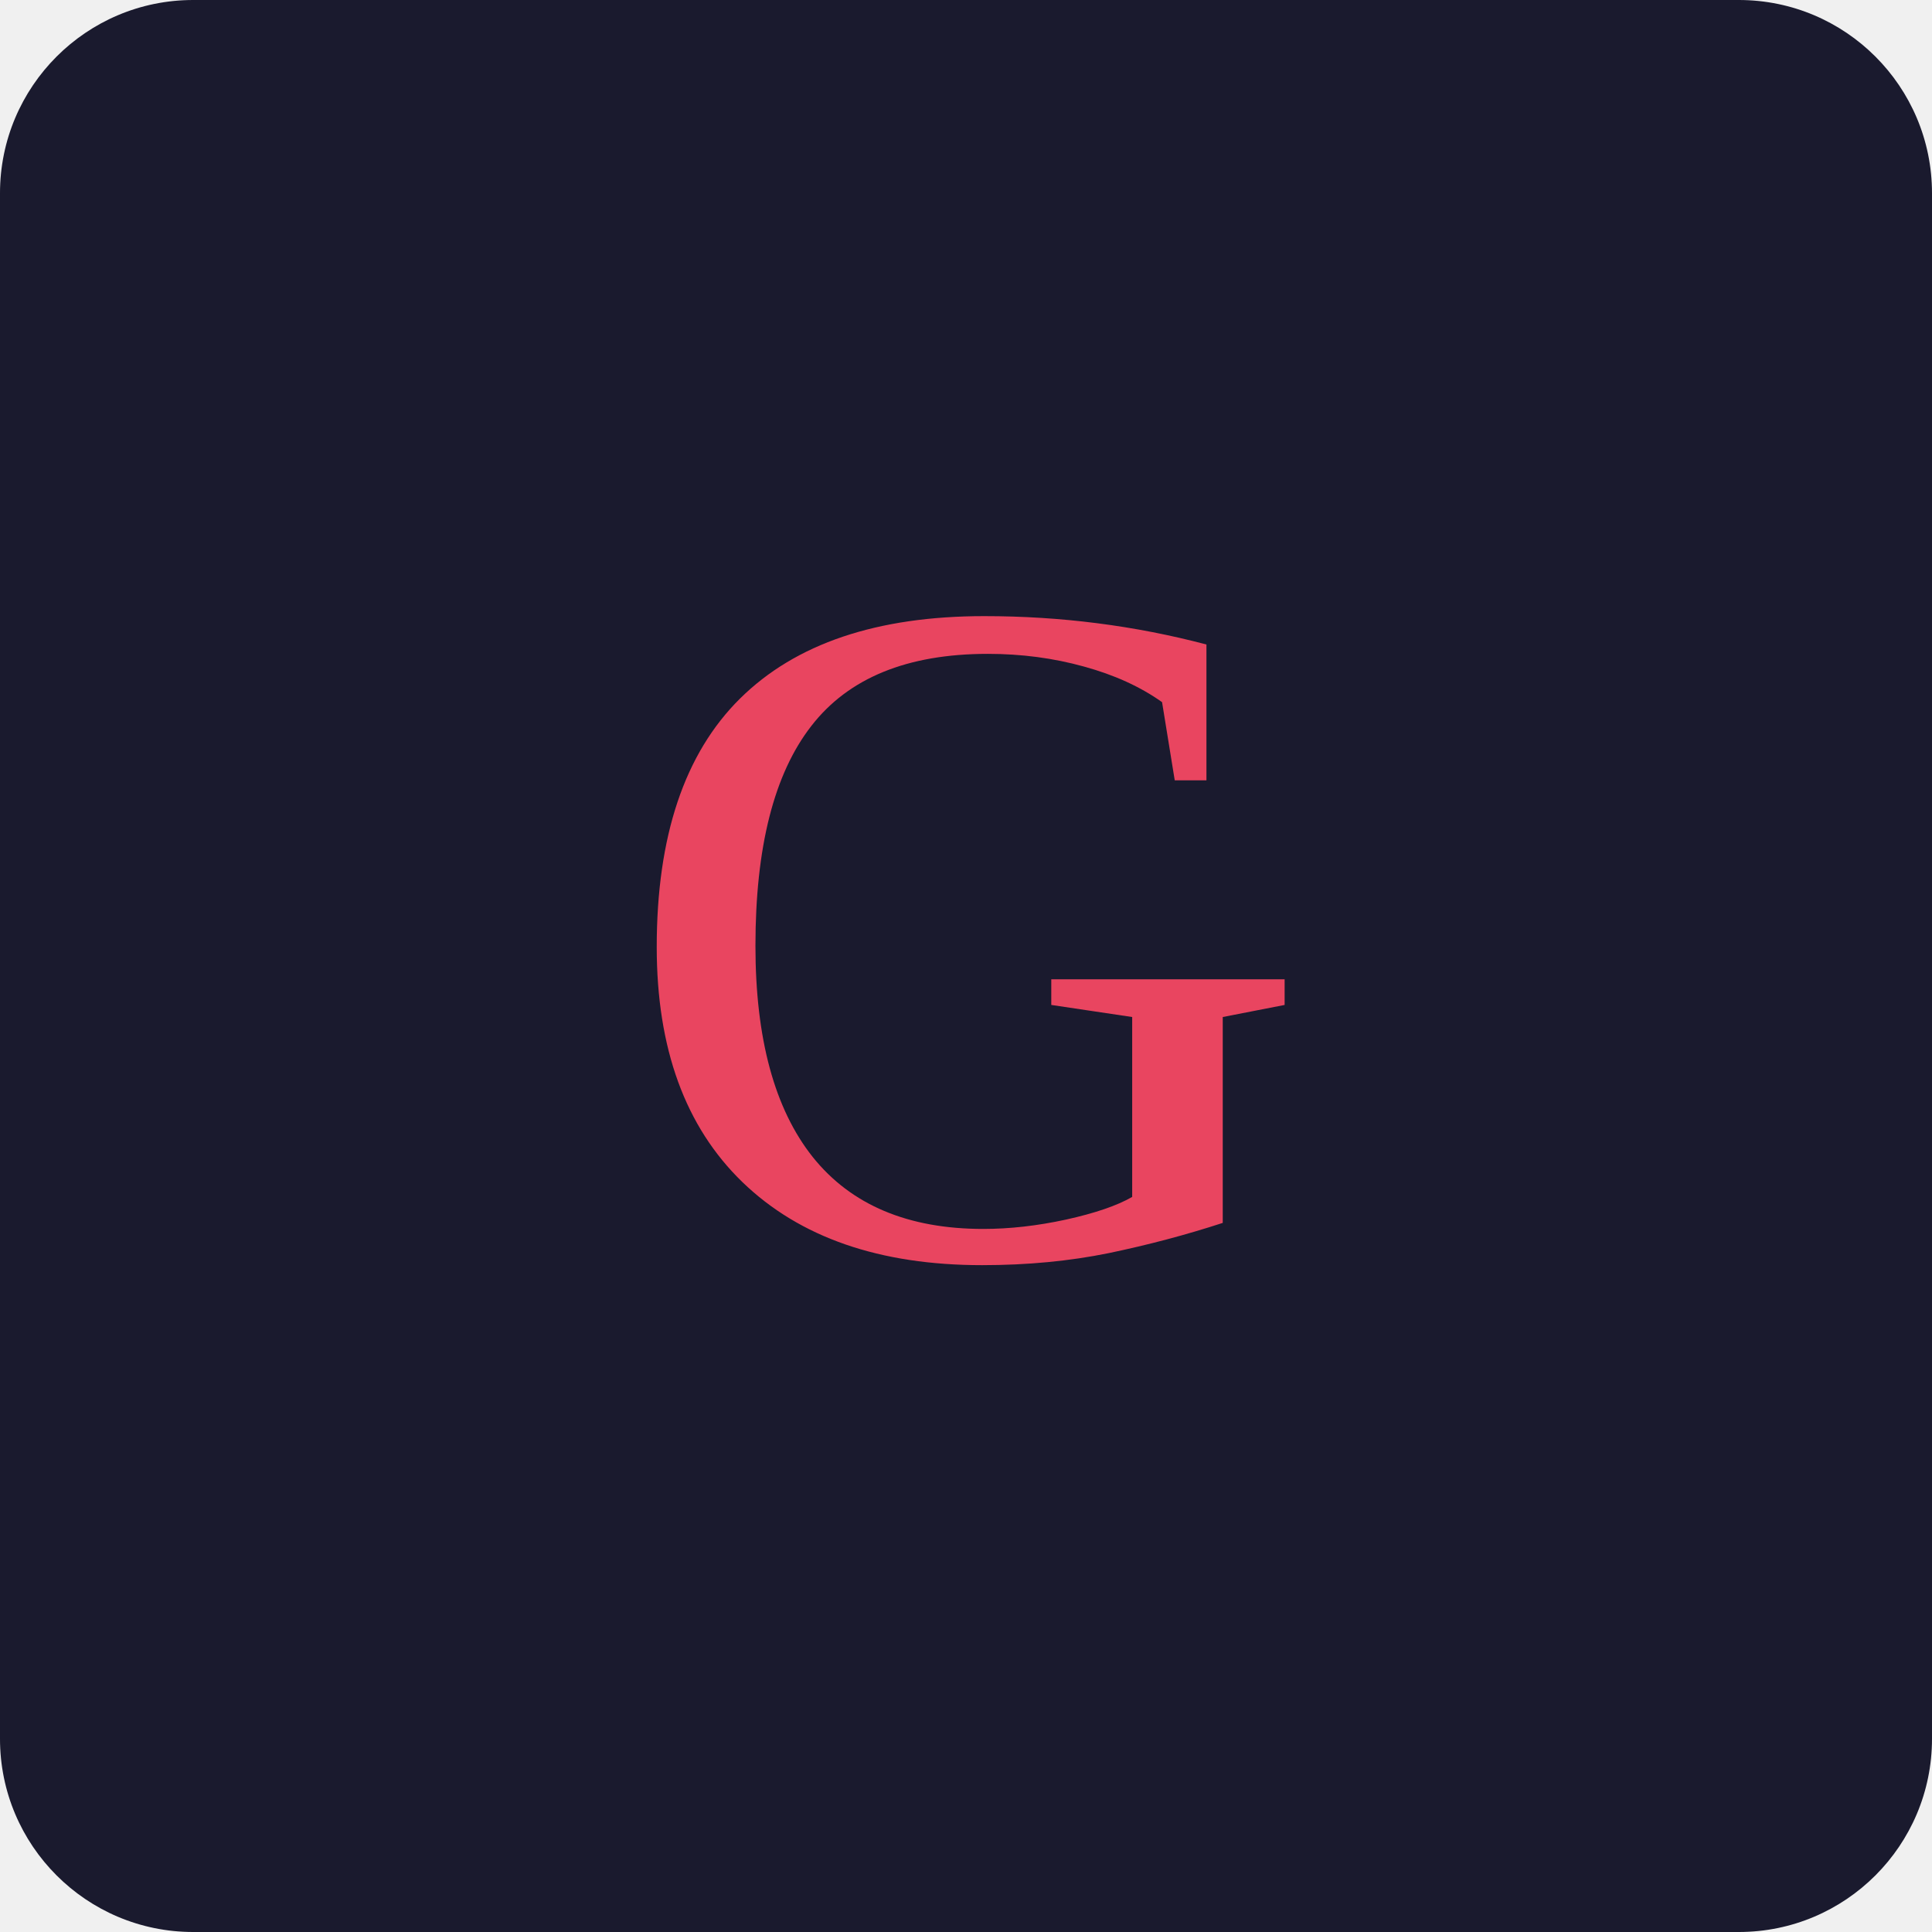
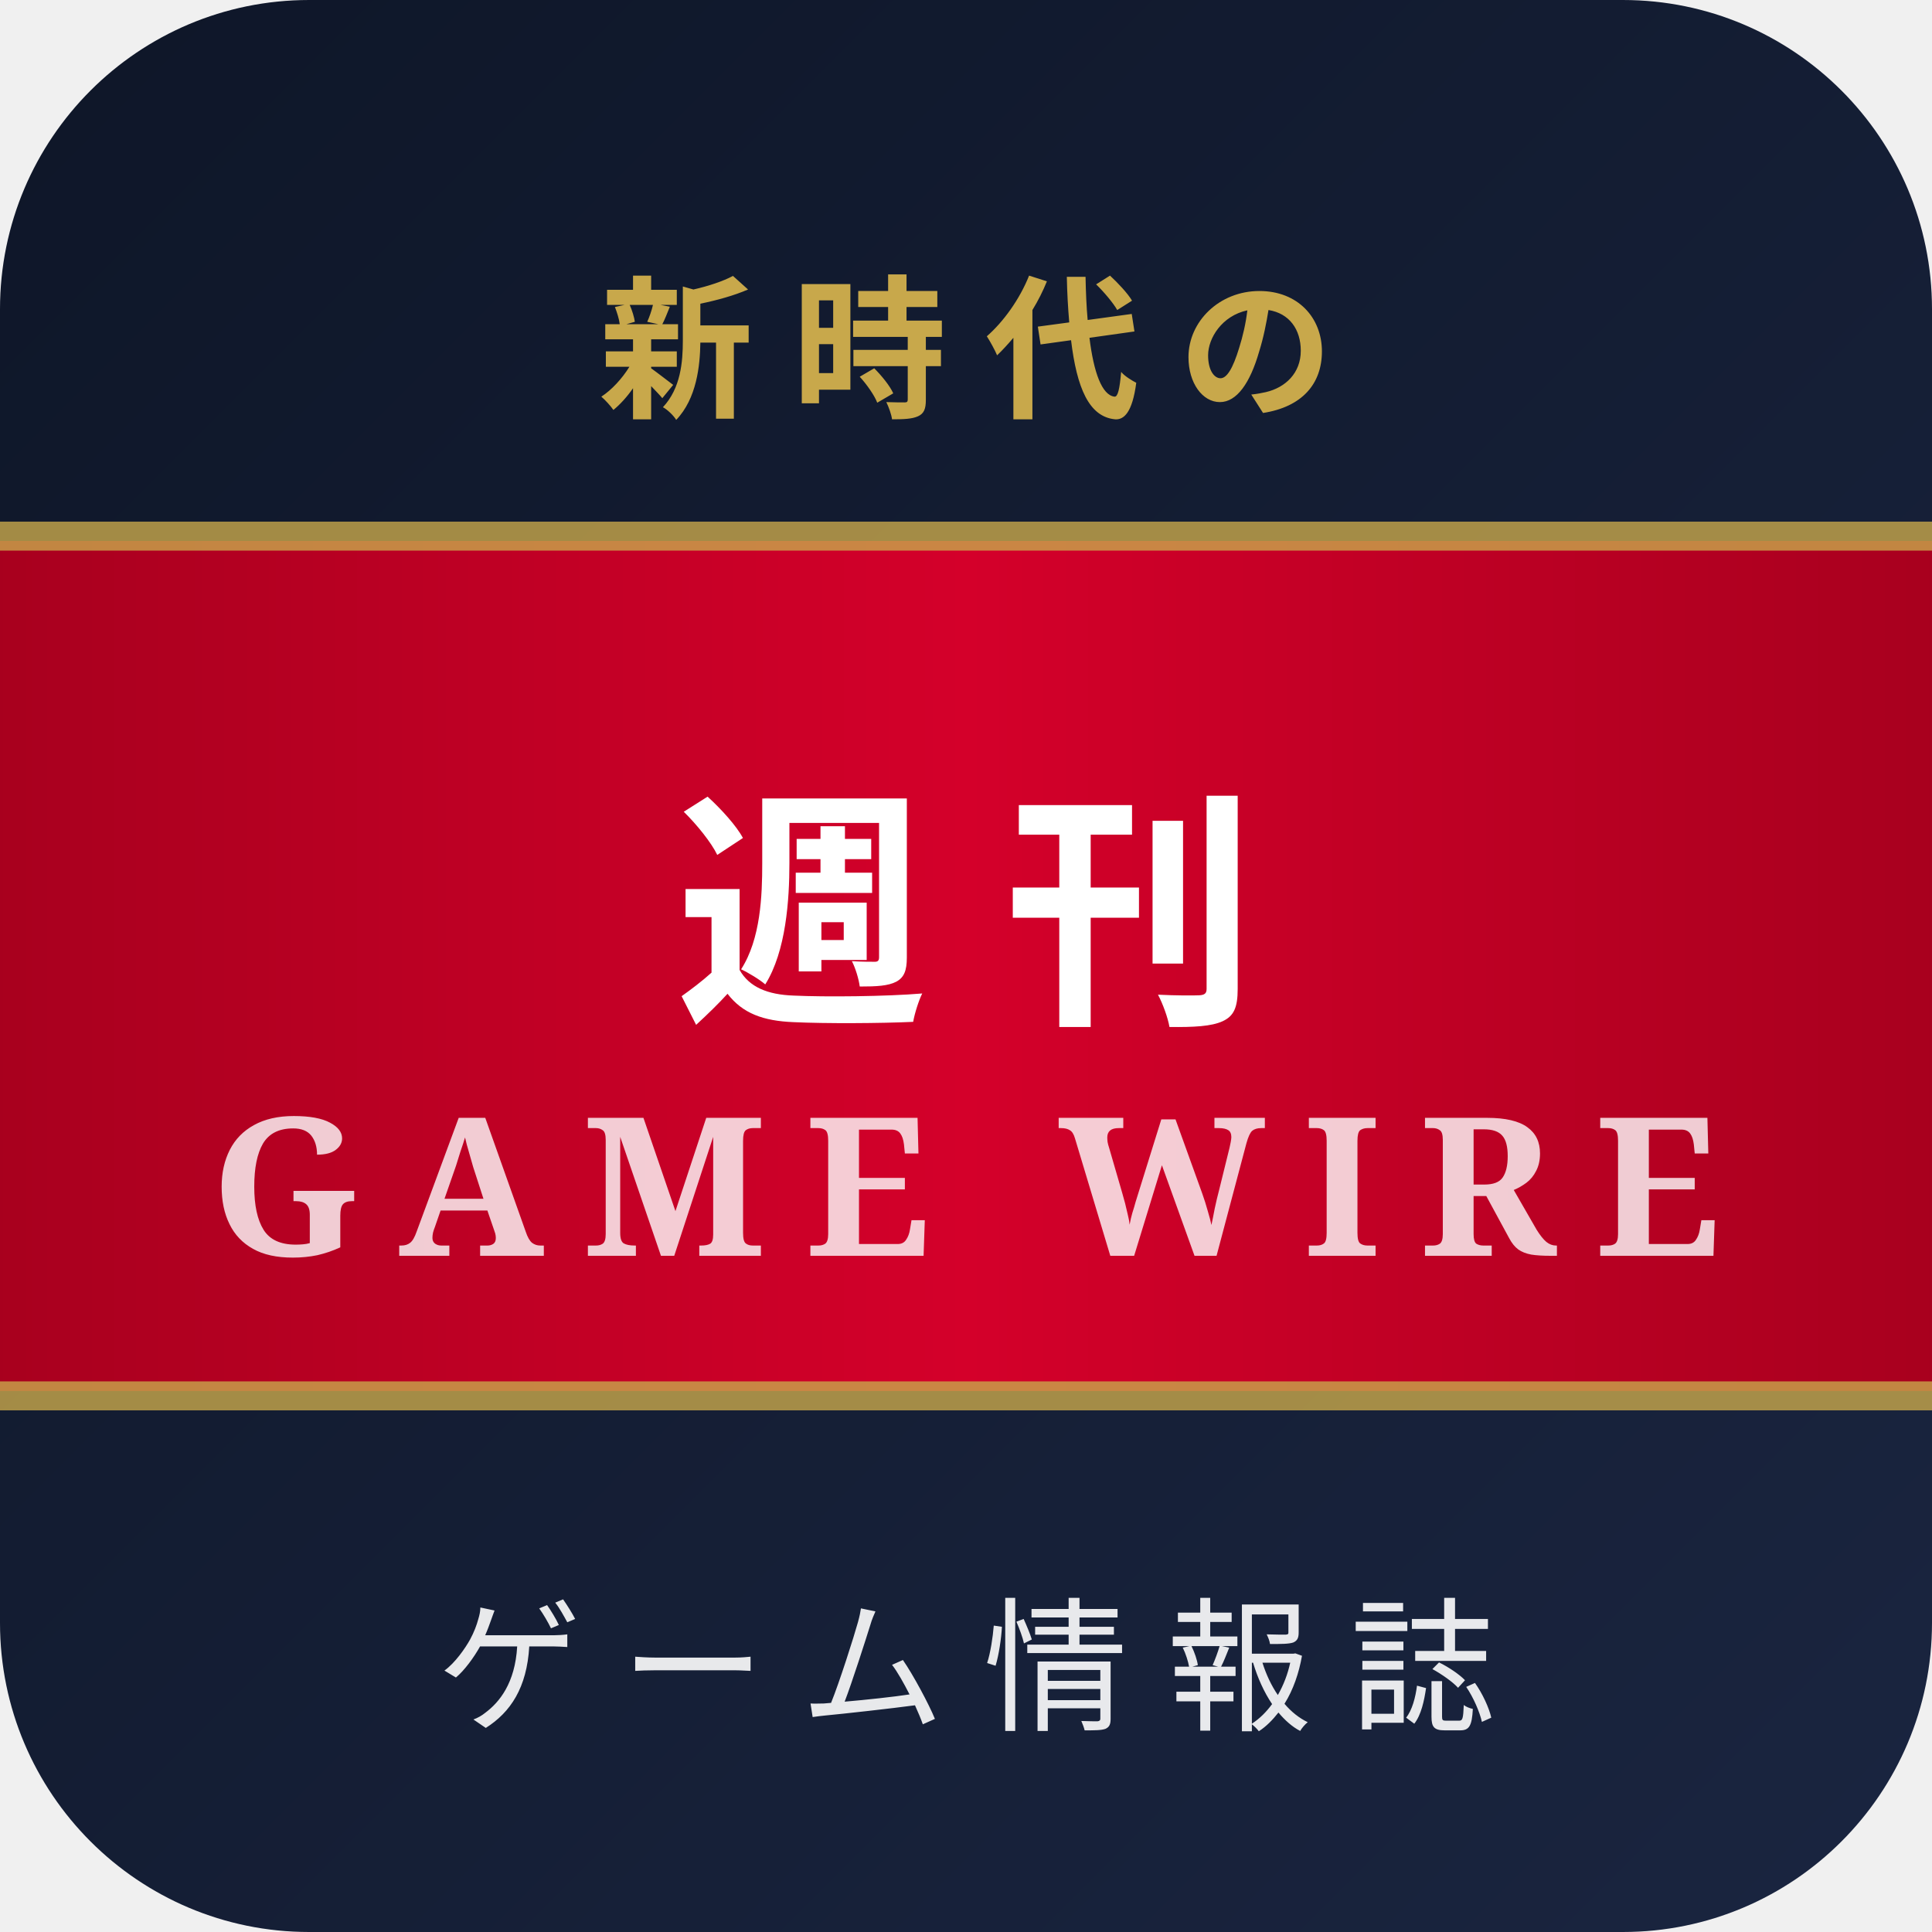
<svg xmlns="http://www.w3.org/2000/svg" viewBox="0 0 100 100">
-   <rect width="100" height="100" rx="10" fill="#1a1a2e" />
-   <text x="50" y="65" font-size="50" text-anchor="middle" fill="#e94560">G</text>
+   <defs>
+     <linearGradient id="nv" x1="0%" y1="0%" x2="100%" y2="100%">
+       <stop offset="0%" stop-color="#0e1628" />
+       <stop offset="100%" stop-color="#1a2540" />
+     </linearGradient>
+     <linearGradient id="rd" x1="0%" y1="0%" x2="100%" y2="0%">
+       <stop offset="0%" stop-color="#a8001e" />
+       <stop offset="50%" stop-color="#d4002a" />
+       <stop offset="100%" stop-color="#a8001e" />
+     </linearGradient>
+   </defs>
+   <rect width="100" height="100" rx="16" fill="url(#nv)" />
+   <rect x="0" y="28" width="100" height="44" fill="url(#rd)" />
+   <rect x="0" y="27" width="100" height="1.5" fill="#c8a84b" opacity="0.8" />
+   <rect x="0" y="71.5" width="100" height="1.5" fill="#c8a84b" opacity="0.8" />
+   <text x="50" y="21" font-size="8" font-family="'Hiragino Mincho ProN','Noto Serif JP',serif" font-weight="700" text-anchor="middle" fill="#c8a84b" letter-spacing="2">新時代の</text>
+   <text x="50" y="52" font-size="13" font-family="'Hiragino Mincho ProN','Noto Serif JP',serif" font-weight="700" text-anchor="middle" fill="#ffffff" letter-spacing="4">週刊</text>
+   <text x="50" y="65" font-size="10" font-family="Georgia,serif" font-weight="700" text-anchor="middle" fill="#ffffffcc" letter-spacing="2">GAME WIRE</text>
+   <text x="50" y="89" font-size="7.5" font-family="'Hiragino Mincho ProN','Noto Serif JP',serif" font-weight="500" text-anchor="middle" fill="#ffffff" letter-spacing="2" opacity="0.9">ゲーム情報誌</text>
</svg>
